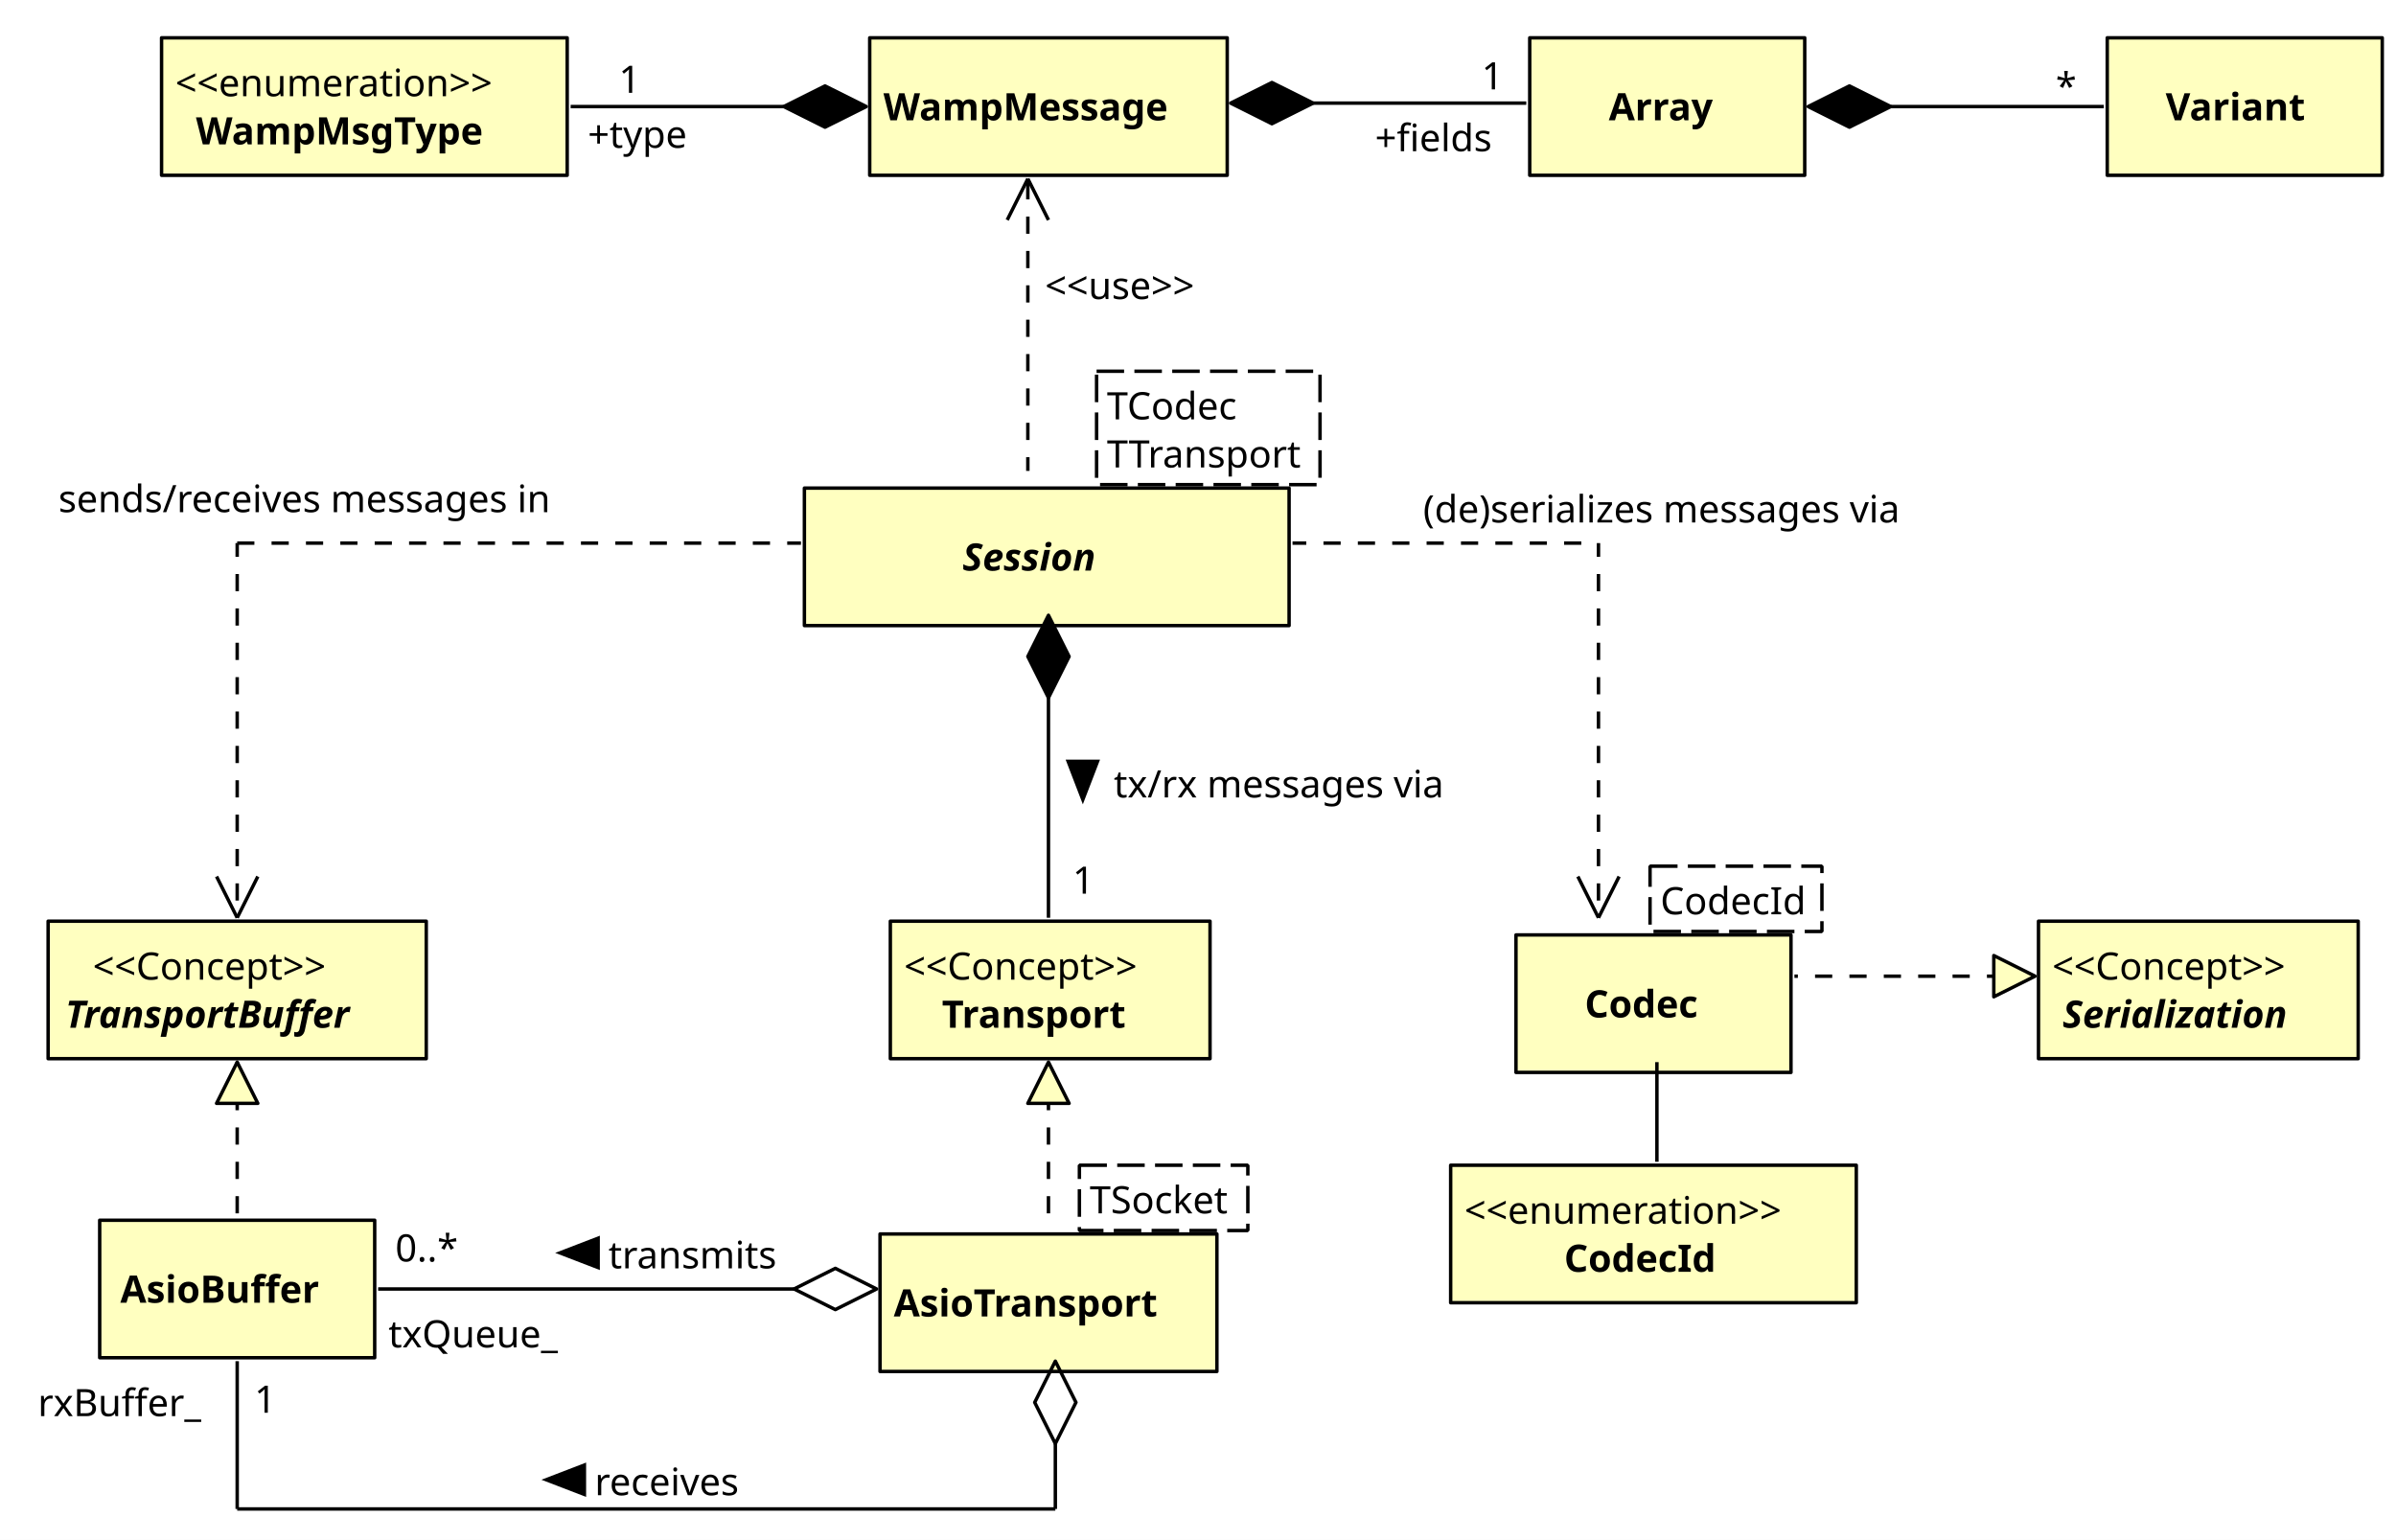
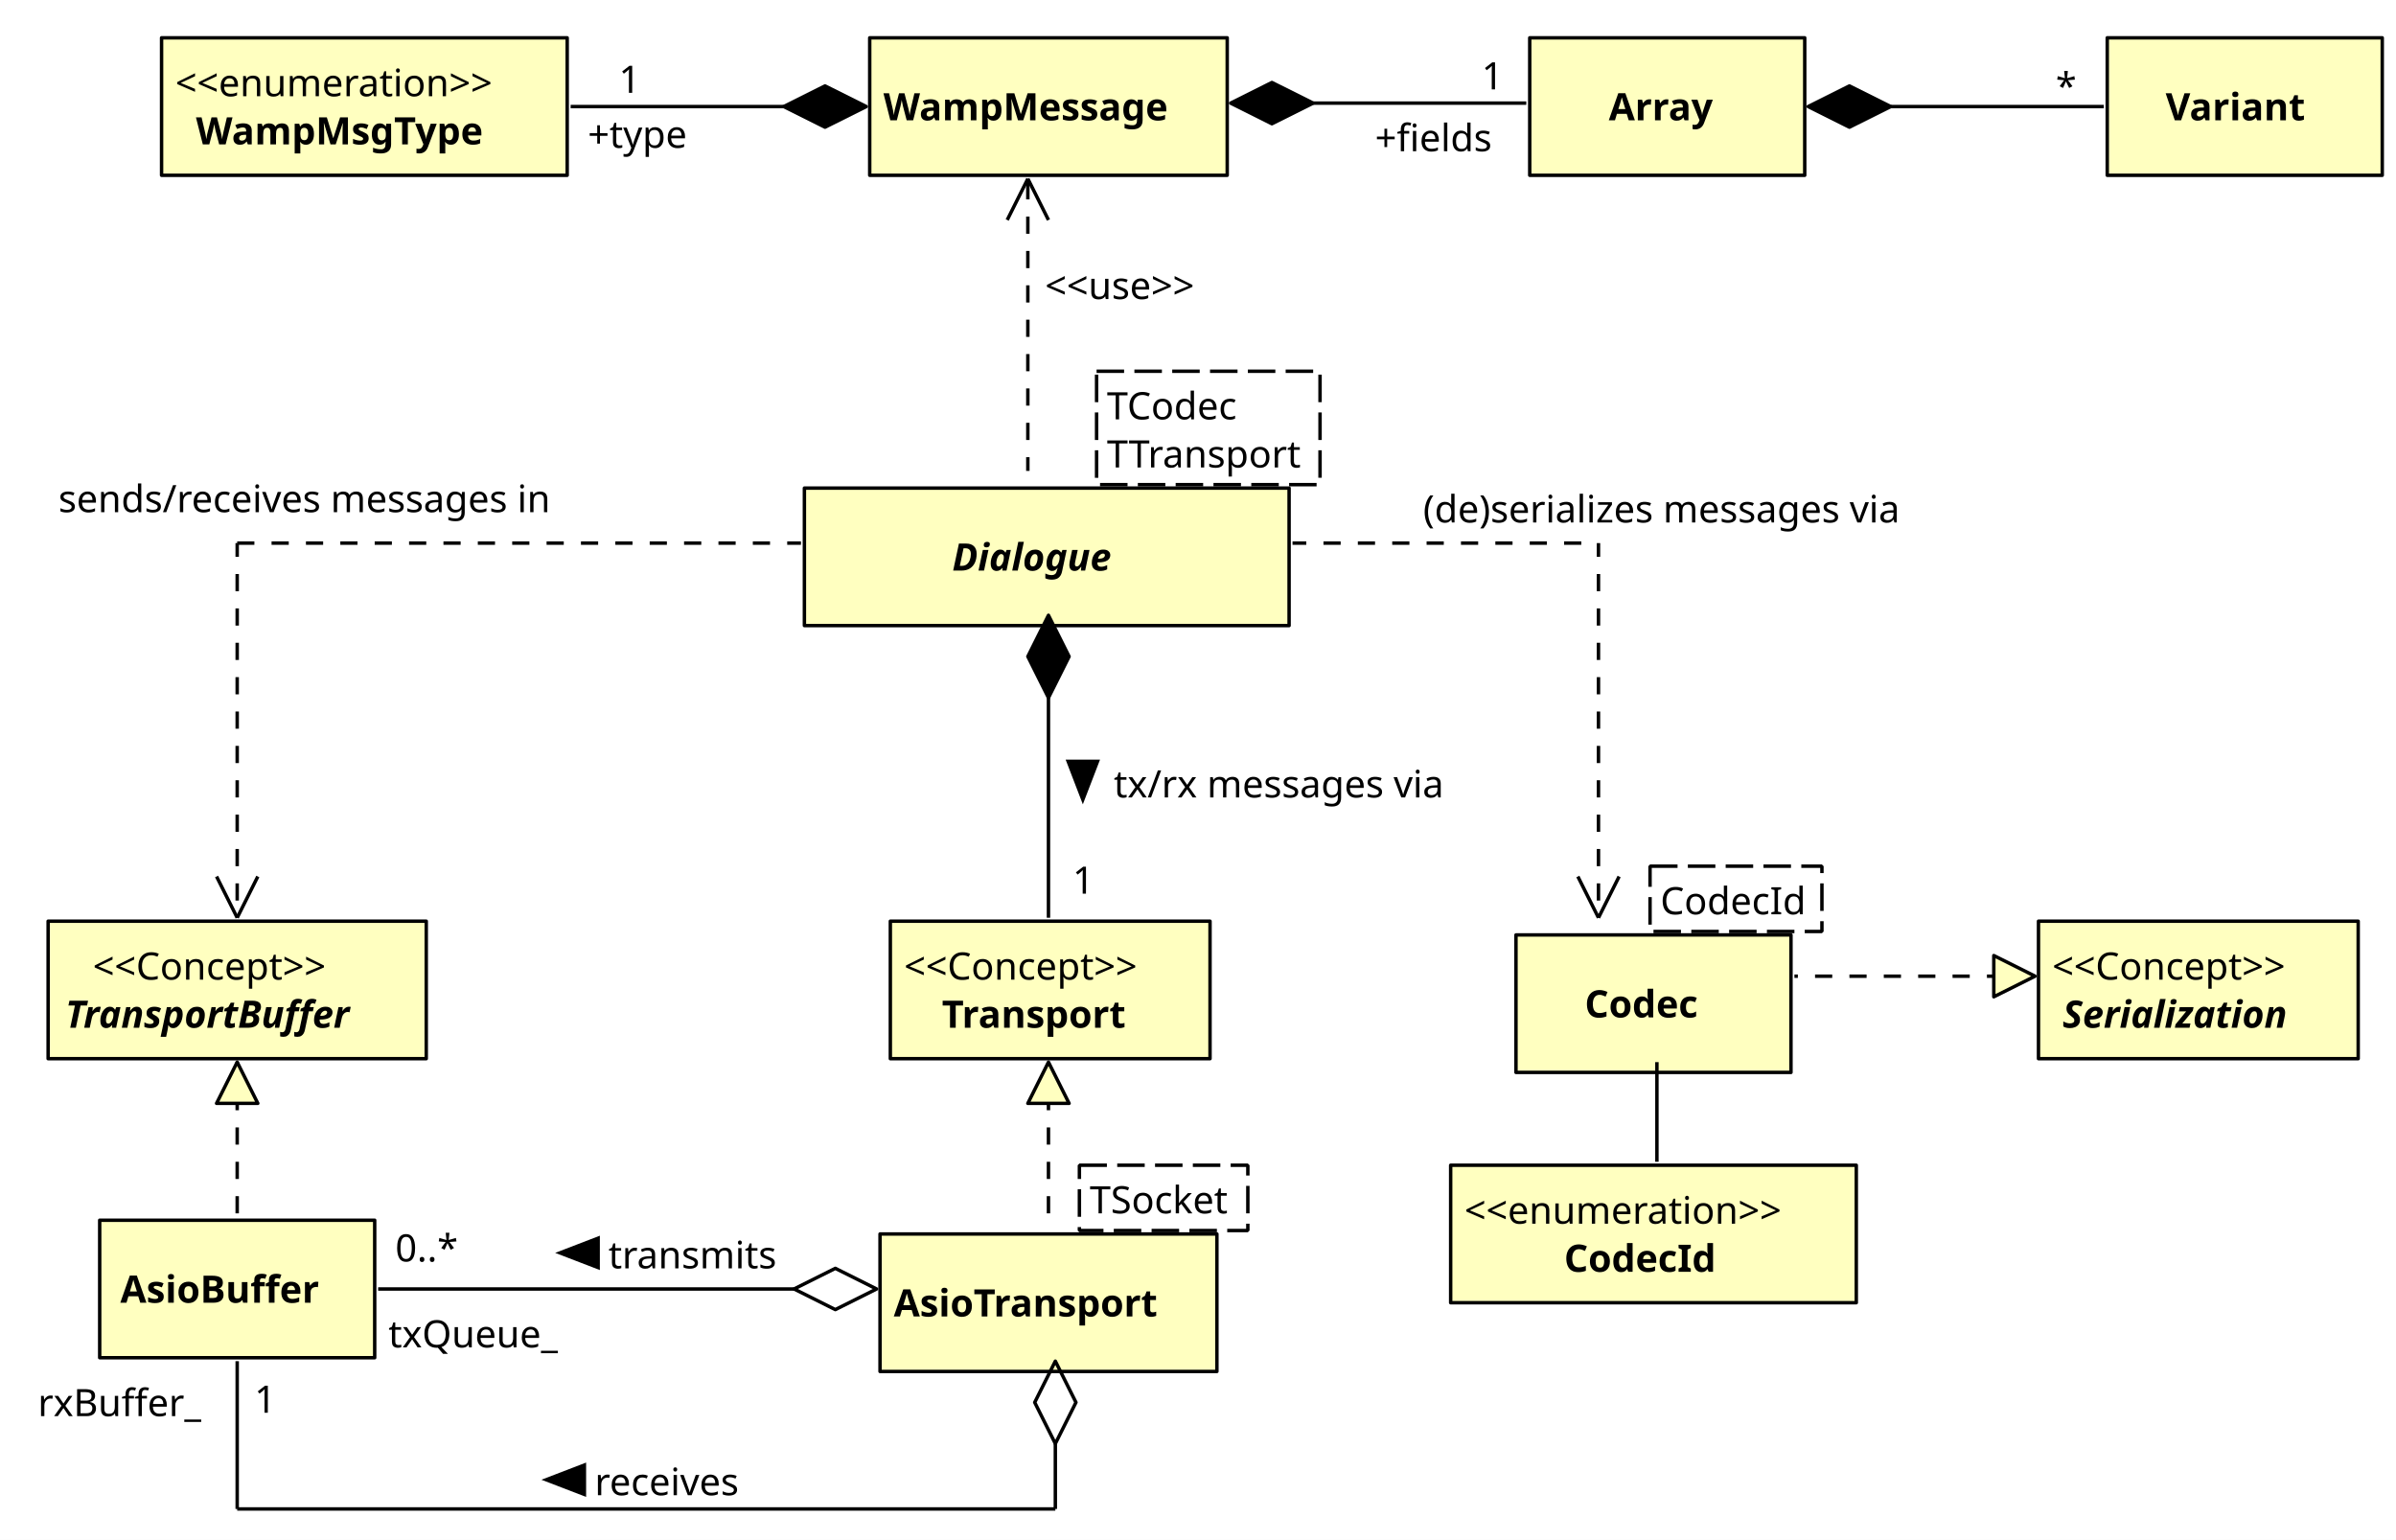
<svg xmlns="http://www.w3.org/2000/svg" fill-opacity="0" color-rendering="auto" color-interpolation="auto" stroke="rgb(0,0,0)" text-rendering="auto" stroke-linecap="square" width="697" stroke-miterlimit="10" stroke-opacity="0" shape-rendering="auto" fill="rgb(0,0,0)" stroke-dasharray="none" font-weight="normal" stroke-width="1" height="448" font-family="'Dialog'" font-style="normal" stroke-linejoin="miter" font-size="12" stroke-dashoffset="0" image-rendering="auto">
  <defs id="genericDefs" />
  <g>
    <defs id="defs1">
      <clipPath clipPathUnits="userSpaceOnUse" id="clipPath1">
        <path d="M-7 -7 L104 -7 L104 51 L-7 51 L-7 -7 Z" />
      </clipPath>
      <clipPath clipPathUnits="userSpaceOnUse" id="clipPath2">
        <path d="M0 0 L93 0 L93 40 L0 40 L0 0 Z" />
      </clipPath>
      <clipPath clipPathUnits="userSpaceOnUse" id="clipPath3">
        <path d="M-7 -20 L94 -20 L94 47 L-7 47 L-7 -20 Z" />
      </clipPath>
      <clipPath clipPathUnits="userSpaceOnUse" id="clipPath4">
        <path d="M0 0 L80 0 L80 40 L0 40 L0 0 Z" />
      </clipPath>
      <clipPath clipPathUnits="userSpaceOnUse" id="clipPath5">
        <path d="M-7 -7 L121 -7 L121 51 L-7 51 L-7 -7 Z" />
      </clipPath>
      <clipPath clipPathUnits="userSpaceOnUse" id="clipPath6">
        <path d="M0 0 L110 0 L110 40 L0 40 L0 0 Z" />
      </clipPath>
      <clipPath clipPathUnits="userSpaceOnUse" id="clipPath7">
        <path d="M-7 -34 L155 -34 L155 47 L-7 47 L-7 -34 Z" />
      </clipPath>
      <clipPath clipPathUnits="userSpaceOnUse" id="clipPath8">
        <path d="M0 0 L141 0 L141 40 L0 40 L0 0 Z" />
      </clipPath>
      <clipPath clipPathUnits="userSpaceOnUse" id="clipPath9">
        <path d="M-7 -20 L112 -20 L112 47 L-7 47 L-7 -20 Z" />
      </clipPath>
      <clipPath clipPathUnits="userSpaceOnUse" id="clipPath10">
        <path d="M0 0 L98 0 L98 40 L0 40 L0 0 Z" />
      </clipPath>
      <clipPath clipPathUnits="userSpaceOnUse" id="clipPath11">
        <path d="M-7 -7 L91 -7 L91 51 L-7 51 L-7 -7 Z" />
      </clipPath>
      <clipPath clipPathUnits="userSpaceOnUse" id="clipPath12">
        <path d="M-7 -7 L129 -7 L129 51 L-7 51 L-7 -7 Z" />
      </clipPath>
      <clipPath clipPathUnits="userSpaceOnUse" id="clipPath13">
        <path d="M0 0 L118 0 L118 40 L0 40 L0 0 Z" />
      </clipPath>
      <clipPath clipPathUnits="userSpaceOnUse" id="clipPath14">
        <path d="M-7 -7 L115 -7 L115 51 L-7 51 L-7 -7 Z" />
      </clipPath>
      <clipPath clipPathUnits="userSpaceOnUse" id="clipPath15">
        <path d="M0 0 L104 0 L104 40 L0 40 L0 0 Z" />
      </clipPath>
      <clipPath clipPathUnits="userSpaceOnUse" id="clipPath16">
        <path d="M-7 -7 L62 -7 L62 31 L-7 31 L-7 -7 Z" />
      </clipPath>
      <clipPath clipPathUnits="userSpaceOnUse" id="clipPath17">
        <path d="M0 0 L51 0 L51 20 L0 20 L0 0 Z" />
      </clipPath>
      <clipPath clipPathUnits="userSpaceOnUse" id="clipPath18">
        <path d="M-7 -7 L77 -7 L77 45 L-7 45 L-7 -7 Z" />
      </clipPath>
      <clipPath clipPathUnits="userSpaceOnUse" id="clipPath19">
        <path d="M0 0 L66 0 L66 34 L0 34 L0 0 Z" />
      </clipPath>
      <clipPath clipPathUnits="userSpaceOnUse" id="clipPath20">
        <path d="M-7 -7 L61 -7 L61 31 L-7 31 L-7 -7 Z" />
      </clipPath>
      <clipPath clipPathUnits="userSpaceOnUse" id="clipPath21">
        <path d="M0 0 L50 0 L50 20 L0 20 L0 0 Z" />
      </clipPath>
      <clipPath clipPathUnits="userSpaceOnUse" id="clipPath22">
+         <path d="M-7 -7 L51 -7 L51 51 L-7 51 L-7 -7 Z" />
+       </clipPath>
+       <clipPath clipPathUnits="userSpaceOnUse" id="clipPath23">
+         <path d="M0 0 L40 0 L40 40 L0 40 L0 0 Z" />
+       </clipPath>
+       <clipPath clipPathUnits="userSpaceOnUse" id="clipPath24">
+         <path d="M-7 -7 L57 -7 L57 57 L-7 57 L-7 -7 Z" />
+       </clipPath>
+       <clipPath clipPathUnits="userSpaceOnUse" id="clipPath25">
+         <path d="M0 0 L46 0 L46 46 L0 46 L0 0 Z" />
+       </clipPath>
+       <clipPath clipPathUnits="userSpaceOnUse" id="clipPath26">
        <path d="M-7 -7 L85 -7 L85 85 L-7 85 L-7 -7 Z" />
      </clipPath>
-       <clipPath clipPathUnits="userSpaceOnUse" id="clipPath23">
+       <clipPath clipPathUnits="userSpaceOnUse" id="clipPath27">
        <path d="M0 0 L74 0 L74 74 L0 74 L0 0 Z" />
-       </clipPath>
-       <clipPath clipPathUnits="userSpaceOnUse" id="clipPath24">
-         <path d="M-7 -7 L51 -7 L51 51 L-7 51 L-7 -7 Z" />
-       </clipPath>
-       <clipPath clipPathUnits="userSpaceOnUse" id="clipPath25">
-         <path d="M0 0 L40 0 L40 40 L0 40 L0 0 Z" />
-       </clipPath>
-       <clipPath clipPathUnits="userSpaceOnUse" id="clipPath26">
-         <path d="M-7 -7 L61 -7 L61 61 L-7 61 L-7 -7 Z" />
-       </clipPath>
-       <clipPath clipPathUnits="userSpaceOnUse" id="clipPath27">
-         <path d="M0 0 L50 0 L50 50 L0 50 L0 0 Z" />
      </clipPath>
      <clipPath clipPathUnits="userSpaceOnUse" id="clipPath28">
        <path d="M-7 -7 L83 -7 L83 83 L-7 83 L-7 -7 Z" />
      </clipPath>
      <clipPath clipPathUnits="userSpaceOnUse" id="clipPath29">
        <path d="M0 0 L72 0 L72 72 L0 72 L0 0 Z" />
      </clipPath>
      <clipPath clipPathUnits="userSpaceOnUse" id="clipPath30">
-         <path d="M-7 -7 L57 -7 L57 57 L-7 57 L-7 -7 Z" />
+         <path d="M-7 -7 L61 -7 L61 61 L-7 61 L-7 -7 Z" />
      </clipPath>
      <clipPath clipPathUnits="userSpaceOnUse" id="clipPath31">
-         <path d="M0 0 L46 0 L46 46 L0 46 L0 0 Z" />
+         <path d="M0 0 L50 0 L50 50 L0 50 L0 0 Z" />
      </clipPath>
      <clipPath clipPathUnits="userSpaceOnUse" id="clipPath32">
        <path d="M0 0 L174 0 L174 104 L0 104 L0 0 Z" />
      </clipPath>
      <clipPath clipPathUnits="userSpaceOnUse" id="clipPath33">
        <path d="M0 0 L268 0 L268 213 L0 213 L0 0 Z" />
      </clipPath>
      <clipPath clipPathUnits="userSpaceOnUse" id="clipPath34">
        <path d="M0 0 L193 0 L193 213 L0 213 L0 0 Z" />
      </clipPath>
      <clipPath clipPathUnits="userSpaceOnUse" id="clipPath35">
        <path d="M0 0 L104 0 L104 192 L0 192 L0 0 Z" />
      </clipPath>
      <clipPath clipPathUnits="userSpaceOnUse" id="clipPath36">
        <path d="M0 0 L104 0 L104 149 L0 149 L0 0 Z" />
      </clipPath>
      <clipPath clipPathUnits="userSpaceOnUse" id="clipPath37">
        <path d="M0 0 L249 0 L249 104 L0 104 L0 0 Z" />
      </clipPath>
      <clipPath clipPathUnits="userSpaceOnUse" id="clipPath38">
        <path d="M0 0 L342 0 L342 147 L0 147 L0 0 Z" />
      </clipPath>
      <clipPath clipPathUnits="userSpaceOnUse" id="clipPath39">
        <path d="M0 0 L104 0 L104 133 L0 133 L0 0 Z" />
      </clipPath>
      <clipPath clipPathUnits="userSpaceOnUse" id="clipPath40">
        <path d="M0 0 L104 0 L104 189 L0 189 L0 0 Z" />
      </clipPath>
      <clipPath clipPathUnits="userSpaceOnUse" id="clipPath41">
        <path d="M0 0 L190 0 L190 104 L0 104 L0 0 Z" />
      </clipPath>
      <clipPath clipPathUnits="userSpaceOnUse" id="clipPath42">
        <path d="M-77 -14 L154 -14 L154 28 L-77 28 L-77 -14 Z" />
      </clipPath>
      <clipPath clipPathUnits="userSpaceOnUse" id="clipPath43">
        <path d="M-85 -16 L170 -16 L170 32 L-85 32 L-85 -16 Z" />
      </clipPath>
      <clipPath clipPathUnits="userSpaceOnUse" id="clipPath44">
        <path d="M-95 -16 L160 -16 L160 32 L-95 32 L-95 -16 Z" />
      </clipPath>
      <clipPath clipPathUnits="userSpaceOnUse" id="clipPath45">
        <path d="M-91 -16 L182 -16 L182 32 L-91 32 L-91 -16 Z" />
      </clipPath>
      <clipPath clipPathUnits="userSpaceOnUse" id="clipPath46">
        <path d="M-101 -16 L172 -16 L172 32 L-101 32 L-101 -16 Z" />
      </clipPath>
      <clipPath clipPathUnits="userSpaceOnUse" id="clipPath47">
        <path d="M-143 -16 L286 -16 L286 32 L-143 32 L-143 -16 Z" />
      </clipPath>
      <clipPath clipPathUnits="userSpaceOnUse" id="clipPath48">
        <path d="M-153 -16 L276 -16 L276 32 L-153 32 L-153 -16 Z" />
      </clipPath>
      <clipPath clipPathUnits="userSpaceOnUse" id="clipPath49">
        <path d="M-173 -14 L346 -14 L346 28 L-173 28 L-173 -14 Z" />
      </clipPath>
      <clipPath clipPathUnits="userSpaceOnUse" id="clipPath50">
        <path d="M-175 -14 L350 -14 L350 28 L-175 28 L-175 -14 Z" />
      </clipPath>
    </defs>
    <g fill="white" text-rendering="geometricPrecision" fill-opacity="1" stroke-opacity="1" stroke="white">
      <rect x="0" width="697" height="448" y="0" stroke="none" />
    </g>
    <g font-size="11" transform="translate(593,268)" fill-opacity="1" fill="rgb(255,255,192)" text-rendering="geometricPrecision" font-family="sans-serif" stroke="rgb(255,255,192)" font-weight="bold" stroke-opacity="1">
      <rect x="0" width="93" height="40" y="0" clip-path="url(#clipPath1)" stroke="none" />
    </g>
    <g font-size="11" stroke-linecap="butt" transform="translate(593,268)" fill-opacity="1" fill="black" text-rendering="geometricPrecision" font-family="sans-serif" stroke-linejoin="round" stroke="black" font-weight="bold" stroke-opacity="1" stroke-miterlimit="0">
      <rect fill="none" x="0" width="93" height="40" y="0" clip-path="url(#clipPath1)" />
    </g>
    <g font-size="11" transform="translate(593,268)" fill-opacity="1" fill="black" text-rendering="geometricPrecision" font-family="sans-serif" stroke="black" stroke-opacity="1">
      <text x="4" xml:space="preserve" y="17" clip-path="url(#clipPath2)" stroke="none">&lt;&lt;Concept&gt;&gt;</text>
      <text x="7" y="31" clip-path="url(#clipPath2)" font-style="italic" stroke="none" font-weight="bold" xml:space="preserve">Serialization</text>
    </g>
    <g font-size="11" transform="translate(441,272)" fill-opacity="1" fill="rgb(255,255,192)" text-rendering="geometricPrecision" font-family="sans-serif" stroke="rgb(255,255,192)" font-weight="bold" stroke-opacity="1">
      <rect x="0" width="80" height="40" y="0" clip-path="url(#clipPath3)" stroke="none" />
    </g>
    <g font-size="11" stroke-linecap="butt" transform="translate(441,272)" fill-opacity="1" fill="black" text-rendering="geometricPrecision" font-family="sans-serif" stroke-linejoin="round" stroke="black" font-weight="bold" stroke-opacity="1" stroke-miterlimit="0">
      <rect fill="none" x="0" width="80" height="40" y="0" clip-path="url(#clipPath3)" />
    </g>
    <g font-size="11" transform="translate(441,272)" fill-opacity="1" fill="black" text-rendering="geometricPrecision" font-family="sans-serif" stroke="black" font-weight="bold" stroke-opacity="1">
      <text x="20" xml:space="preserve" y="24" clip-path="url(#clipPath4)" stroke="none">Codec</text>
    </g>
    <g font-size="11" transform="translate(14,268)" fill-opacity="1" fill="rgb(255,255,192)" text-rendering="geometricPrecision" font-family="sans-serif" stroke="rgb(255,255,192)" font-weight="bold" stroke-opacity="1">
      <rect x="0" width="110" height="40" y="0" clip-path="url(#clipPath5)" stroke="none" />
    </g>
    <g font-size="11" stroke-linecap="butt" transform="translate(14,268)" fill-opacity="1" fill="black" text-rendering="geometricPrecision" font-family="sans-serif" stroke-linejoin="round" stroke="black" font-weight="bold" stroke-opacity="1" stroke-miterlimit="0">
      <rect fill="none" x="0" width="110" height="40" y="0" clip-path="url(#clipPath5)" />
    </g>
    <g font-size="11" transform="translate(14,268)" fill-opacity="1" fill="black" text-rendering="geometricPrecision" font-family="sans-serif" stroke="black" stroke-opacity="1">
      <text x="13" xml:space="preserve" y="17" clip-path="url(#clipPath6)" stroke="none">&lt;&lt;Concept&gt;&gt;</text>
      <text x="5" y="31" clip-path="url(#clipPath6)" font-style="italic" stroke="none" font-weight="bold" xml:space="preserve">TransportBuffer</text>
    </g>
    <g font-size="11" transform="translate(234,142)" fill-opacity="1" fill="rgb(255,255,192)" text-rendering="geometricPrecision" font-family="sans-serif" stroke="rgb(255,255,192)" font-weight="bold" stroke-opacity="1">
      <rect x="0" width="141" height="40" y="0" clip-path="url(#clipPath7)" stroke="none" />
    </g>
    <g font-size="11" stroke-linecap="butt" transform="translate(234,142)" fill-opacity="1" fill="black" text-rendering="geometricPrecision" font-family="sans-serif" stroke-linejoin="round" stroke="black" font-weight="bold" stroke-opacity="1" stroke-miterlimit="0">
      <rect fill="none" x="0" width="141" height="40" y="0" clip-path="url(#clipPath7)" />
    </g>
    <g font-size="11" transform="translate(234,142)" fill-opacity="1" fill="black" text-rendering="geometricPrecision" font-family="sans-serif" font-style="italic" stroke="black" font-weight="bold" stroke-opacity="1">
-       <text x="46" xml:space="preserve" y="24" clip-path="url(#clipPath8)" stroke="none">Session</text>
+       <text x="43" xml:space="preserve" y="24" clip-path="url(#clipPath8)" stroke="none">Dialogue</text>
    </g>
    <g font-size="11" transform="translate(259,268)" fill-opacity="1" fill="rgb(255,255,192)" text-rendering="geometricPrecision" font-family="sans-serif" stroke="rgb(255,255,192)" font-weight="bold" stroke-opacity="1">
      <rect x="0" width="93" height="40" y="0" clip-path="url(#clipPath1)" stroke="none" />
    </g>
    <g font-size="11" stroke-linecap="butt" transform="translate(259,268)" fill-opacity="1" fill="black" text-rendering="geometricPrecision" font-family="sans-serif" stroke-linejoin="round" stroke="black" font-weight="bold" stroke-opacity="1" stroke-miterlimit="0">
      <rect fill="none" x="0" width="93" height="40" y="0" clip-path="url(#clipPath1)" />
    </g>
    <g font-size="11" transform="translate(259,268)" fill-opacity="1" fill="black" text-rendering="geometricPrecision" font-family="sans-serif" stroke="black" stroke-opacity="1">
      <text x="4" xml:space="preserve" y="17" clip-path="url(#clipPath2)" stroke="none">&lt;&lt;Concept&gt;&gt;</text>
      <text x="15" xml:space="preserve" y="31" font-weight="bold" clip-path="url(#clipPath2)" stroke="none">Transport</text>
    </g>
    <g font-size="11" transform="translate(256,359)" fill-opacity="1" fill="rgb(255,255,192)" text-rendering="geometricPrecision" font-family="sans-serif" stroke="rgb(255,255,192)" font-weight="bold" stroke-opacity="1">
      <rect x="0" width="98" height="40" y="0" clip-path="url(#clipPath9)" stroke="none" />
    </g>
    <g font-size="11" stroke-linecap="butt" transform="translate(256,359)" fill-opacity="1" fill="black" text-rendering="geometricPrecision" font-family="sans-serif" stroke-linejoin="round" stroke="black" font-weight="bold" stroke-opacity="1" stroke-miterlimit="0">
      <rect fill="none" x="0" width="98" height="40" y="0" clip-path="url(#clipPath9)" />
    </g>
    <g font-size="11" transform="translate(256,359)" fill-opacity="1" fill="black" text-rendering="geometricPrecision" font-family="sans-serif" stroke="black" font-weight="bold" stroke-opacity="1">
      <text x="4" xml:space="preserve" y="24" clip-path="url(#clipPath10)" stroke="none">AsioTransport</text>
    </g>
    <g font-size="11" transform="translate(29,355)" fill-opacity="1" fill="rgb(255,255,192)" text-rendering="geometricPrecision" font-family="sans-serif" stroke="rgb(255,255,192)" font-weight="bold" stroke-opacity="1">
      <rect x="0" width="80" height="40" y="0" clip-path="url(#clipPath11)" stroke="none" />
    </g>
    <g font-size="11" stroke-linecap="butt" transform="translate(29,355)" fill-opacity="1" fill="black" text-rendering="geometricPrecision" font-family="sans-serif" stroke-linejoin="round" stroke="black" font-weight="bold" stroke-opacity="1" stroke-miterlimit="0">
      <rect fill="none" x="0" width="80" height="40" y="0" clip-path="url(#clipPath11)" />
    </g>
    <g font-size="11" transform="translate(29,355)" fill-opacity="1" fill="black" text-rendering="geometricPrecision" font-family="sans-serif" stroke="black" font-weight="bold" stroke-opacity="1">
      <text x="6" xml:space="preserve" y="24" clip-path="url(#clipPath4)" stroke="none">AsioBuffer</text>
    </g>
    <g font-size="11" transform="translate(422,339)" fill-opacity="1" fill="rgb(255,255,192)" text-rendering="geometricPrecision" font-family="sans-serif" stroke="rgb(255,255,192)" font-weight="bold" stroke-opacity="1">
      <rect x="0" width="118" height="40" y="0" clip-path="url(#clipPath12)" stroke="none" />
    </g>
    <g font-size="11" stroke-linecap="butt" transform="translate(422,339)" fill-opacity="1" fill="black" text-rendering="geometricPrecision" font-family="sans-serif" stroke-linejoin="round" stroke="black" font-weight="bold" stroke-opacity="1" stroke-miterlimit="0">
      <rect fill="none" x="0" width="118" height="40" y="0" clip-path="url(#clipPath12)" />
    </g>
    <g font-size="11" transform="translate(422,339)" fill-opacity="1" fill="black" text-rendering="geometricPrecision" font-family="sans-serif" stroke="black" stroke-opacity="1">
      <text x="4" xml:space="preserve" y="17" clip-path="url(#clipPath13)" stroke="none">&lt;&lt;enumeration&gt;&gt;</text>
      <text x="33" xml:space="preserve" y="31" font-weight="bold" clip-path="url(#clipPath13)" stroke="none">CodecId</text>
    </g>
    <g font-size="11" transform="translate(253,11)" fill-opacity="1" fill="rgb(255,255,192)" text-rendering="geometricPrecision" font-family="sans-serif" stroke="rgb(255,255,192)" font-weight="bold" stroke-opacity="1">
      <rect x="0" width="104" height="40" y="0" clip-path="url(#clipPath14)" stroke="none" />
    </g>
    <g font-size="11" stroke-linecap="butt" transform="translate(253,11)" fill-opacity="1" fill="black" text-rendering="geometricPrecision" font-family="sans-serif" stroke-linejoin="round" stroke="black" font-weight="bold" stroke-opacity="1" stroke-miterlimit="0">
      <rect fill="none" x="0" width="104" height="40" y="0" clip-path="url(#clipPath14)" />
    </g>
    <g font-size="11" transform="translate(253,11)" fill-opacity="1" fill="black" text-rendering="geometricPrecision" font-family="sans-serif" stroke="black" font-weight="bold" stroke-opacity="1">
      <text x="4" xml:space="preserve" y="24" clip-path="url(#clipPath15)" stroke="none">WampMessage</text>
    </g>
    <g font-size="11" transform="translate(47,11)" fill-opacity="1" fill="rgb(255,255,192)" text-rendering="geometricPrecision" font-family="sans-serif" stroke="rgb(255,255,192)" font-weight="bold" stroke-opacity="1">
      <rect x="0" width="118" height="40" y="0" clip-path="url(#clipPath12)" stroke="none" />
    </g>
    <g font-size="11" stroke-linecap="butt" transform="translate(47,11)" fill-opacity="1" fill="black" text-rendering="geometricPrecision" font-family="sans-serif" stroke-linejoin="round" stroke="black" font-weight="bold" stroke-opacity="1" stroke-miterlimit="0">
      <rect fill="none" x="0" width="118" height="40" y="0" clip-path="url(#clipPath12)" />
    </g>
    <g font-size="11" transform="translate(47,11)" fill-opacity="1" fill="black" text-rendering="geometricPrecision" font-family="sans-serif" stroke="black" stroke-opacity="1">
      <text x="4" xml:space="preserve" y="17" clip-path="url(#clipPath13)" stroke="none">&lt;&lt;enumeration&gt;&gt;</text>
      <text x="10" xml:space="preserve" y="31" font-weight="bold" clip-path="url(#clipPath13)" stroke="none">WampMsgType</text>
    </g>
    <g font-size="11" transform="translate(445,11)" fill-opacity="1" fill="rgb(255,255,192)" text-rendering="geometricPrecision" font-family="sans-serif" stroke="rgb(255,255,192)" font-weight="bold" stroke-opacity="1">
      <rect x="0" width="80" height="40" y="0" clip-path="url(#clipPath11)" stroke="none" />
    </g>
    <g font-size="11" stroke-linecap="butt" transform="translate(445,11)" fill-opacity="1" fill="black" text-rendering="geometricPrecision" font-family="sans-serif" stroke-linejoin="round" stroke="black" font-weight="bold" stroke-opacity="1" stroke-miterlimit="0">
      <rect fill="none" x="0" width="80" height="40" y="0" clip-path="url(#clipPath11)" />
    </g>
    <g font-size="11" transform="translate(445,11)" fill-opacity="1" fill="black" text-rendering="geometricPrecision" font-family="sans-serif" stroke="black" font-weight="bold" stroke-opacity="1">
      <text x="23" xml:space="preserve" y="24" clip-path="url(#clipPath4)" stroke="none">Array</text>
    </g>
    <g font-size="11" transform="translate(613,11)" fill-opacity="1" fill="rgb(255,255,192)" text-rendering="geometricPrecision" font-family="sans-serif" stroke="rgb(255,255,192)" font-weight="bold" stroke-opacity="1">
      <rect x="0" width="80" height="40" y="0" clip-path="url(#clipPath11)" stroke="none" />
    </g>
    <g font-size="11" stroke-linecap="butt" transform="translate(613,11)" fill-opacity="1" fill="black" text-rendering="geometricPrecision" font-family="sans-serif" stroke-linejoin="round" stroke="black" font-weight="bold" stroke-opacity="1" stroke-miterlimit="0">
      <rect fill="none" x="0" width="80" height="40" y="0" clip-path="url(#clipPath11)" />
    </g>
    <g font-size="11" transform="translate(613,11)" fill-opacity="1" fill="black" text-rendering="geometricPrecision" font-family="sans-serif" stroke="black" font-weight="bold" stroke-opacity="1">
      <text x="17" xml:space="preserve" y="24" clip-path="url(#clipPath4)" stroke="none">Variant</text>
    </g>
    <g font-size="11" transform="translate(480,252)" fill-opacity="1" fill="white" text-rendering="geometricPrecision" font-family="sans-serif" stroke="white" stroke-opacity="1">
      <rect x="0" width="50" height="19" y="0" clip-path="url(#clipPath16)" stroke="none" />
    </g>
    <g font-size="11" stroke-linecap="butt" transform="translate(480,252)" fill-opacity="1" fill="black" text-rendering="geometricPrecision" font-family="sans-serif" stroke-linejoin="bevel" stroke-dasharray="8,3" stroke="black" stroke-opacity="1" stroke-miterlimit="0">
      <rect fill="none" x="0" width="50" height="19" y="0" clip-path="url(#clipPath16)" />
    </g>
    <g font-size="11" stroke-linecap="butt" transform="translate(480,252)" fill-opacity="1" fill="black" text-rendering="geometricPrecision" font-family="sans-serif" stroke-linejoin="bevel" stroke-dasharray="8,3" stroke="black" stroke-opacity="1" stroke-miterlimit="0">
      <text x="3" xml:space="preserve" y="14" clip-path="url(#clipPath17)" stroke="none">CodecId</text>
    </g>
    <g font-size="11" transform="translate(319,108)" fill-opacity="1" fill="white" text-rendering="geometricPrecision" font-family="sans-serif" stroke="white" stroke-opacity="1">
      <rect x="0" width="65" height="33" y="0" clip-path="url(#clipPath18)" stroke="none" />
    </g>
    <g font-size="11" stroke-linecap="butt" transform="translate(319,108)" fill-opacity="1" fill="black" text-rendering="geometricPrecision" font-family="sans-serif" stroke-linejoin="bevel" stroke-dasharray="8,3" stroke="black" stroke-opacity="1" stroke-miterlimit="0">
      <rect fill="none" x="0" width="65" height="33" y="0" clip-path="url(#clipPath18)" />
    </g>
    <g font-size="11" stroke-linecap="butt" transform="translate(319,108)" fill-opacity="1" fill="black" text-rendering="geometricPrecision" font-family="sans-serif" stroke-linejoin="bevel" stroke-dasharray="8,3" stroke="black" stroke-opacity="1" stroke-miterlimit="0">
      <text x="3" xml:space="preserve" y="14" clip-path="url(#clipPath19)" stroke="none">TCodec</text>
      <text x="3" xml:space="preserve" y="28" clip-path="url(#clipPath19)" stroke="none">TTransport</text>
    </g>
    <g font-size="11" transform="translate(314,339)" fill-opacity="1" fill="white" text-rendering="geometricPrecision" font-family="sans-serif" stroke="white" stroke-opacity="1">
      <rect x="0" width="49" height="19" y="0" clip-path="url(#clipPath20)" stroke="none" />
    </g>
    <g font-size="11" stroke-linecap="butt" transform="translate(314,339)" fill-opacity="1" fill="black" text-rendering="geometricPrecision" font-family="sans-serif" stroke-linejoin="bevel" stroke-dasharray="8,3" stroke="black" stroke-opacity="1" stroke-miterlimit="0">
      <rect fill="none" x="0" width="49" height="19" y="0" clip-path="url(#clipPath20)" />
    </g>
    <g font-size="11" stroke-linecap="butt" transform="translate(314,339)" fill-opacity="1" fill="black" text-rendering="geometricPrecision" font-family="sans-serif" stroke-linejoin="bevel" stroke-dasharray="8,3" stroke="black" stroke-opacity="1" stroke-miterlimit="0">
      <text x="3" xml:space="preserve" y="14" clip-path="url(#clipPath21)" stroke="none">TSocket</text>
    </g>
+     <g font-size="11" transform="translate(581,5)" fill-opacity="1" fill="black" text-rendering="geometricPrecision" font-family="sans-serif" stroke="black" stroke-opacity="1">
+       <text x="17" xml:space="preserve" y="24" clip-path="url(#clipPath23)" stroke="none">*</text>
+     </g>
+     <g font-size="11" transform="translate(165,16)" fill-opacity="1" fill="black" text-rendering="geometricPrecision" font-family="sans-serif" stroke="black" stroke-opacity="1">
+       <text x="6" xml:space="preserve" y="27" clip-path="url(#clipPath25)" stroke="none">+type</text>
+     </g>
+     <g font-size="11" transform="translate(164,3)" fill-opacity="1" fill="black" text-rendering="geometricPrecision" font-family="sans-serif" stroke="black" stroke-opacity="1">
+       <text x="16" xml:space="preserve" y="24" clip-path="url(#clipPath23)" stroke="none">1</text>
+     </g>
    <g font-size="11" transform="translate(103,351)" fill-opacity="1" fill="black" text-rendering="geometricPrecision" font-family="sans-serif" stroke="black" stroke-opacity="1">
-       <text x="10" xml:space="preserve" y="41" clip-path="url(#clipPath23)" stroke="none">txQueue_</text>
+       <text x="10" xml:space="preserve" y="41" clip-path="url(#clipPath27)" stroke="none">txQueue_</text>
    </g>
    <g font-size="11" transform="translate(106,343)" fill-opacity="1" fill="black" text-rendering="geometricPrecision" font-family="sans-serif" stroke="black" stroke-opacity="1">
-       <text x="9" xml:space="preserve" y="24" clip-path="url(#clipPath25)" stroke="none">0..*</text>
-     </g>
-     <g font-size="11" transform="translate(396,15)" fill-opacity="1" fill="black" text-rendering="geometricPrecision" font-family="sans-serif" stroke="black" stroke-opacity="1">
-       <text x="4" xml:space="preserve" y="29" clip-path="url(#clipPath27)" stroke="none">+fields</text>
-     </g>
-     <g font-size="11" transform="translate(415,2)" fill-opacity="1" fill="black" text-rendering="geometricPrecision" font-family="sans-serif" stroke="black" stroke-opacity="1">
-       <text x="16" xml:space="preserve" y="24" clip-path="url(#clipPath25)" stroke="none">1</text>
+       <text x="9" xml:space="preserve" y="24" clip-path="url(#clipPath23)" stroke="none">0..*</text>
+     </g>
+     <g font-size="11" transform="translate(296,236)" fill-opacity="1" fill="black" text-rendering="geometricPrecision" font-family="sans-serif" stroke="black" stroke-opacity="1">
+       <text x="16" xml:space="preserve" y="24" clip-path="url(#clipPath23)" stroke="none">1</text>
    </g>
    <g font-size="11" transform="translate(2,372)" fill-opacity="1" fill="black" text-rendering="geometricPrecision" font-family="sans-serif" stroke="black" stroke-opacity="1">
      <text x="9" xml:space="preserve" y="40" clip-path="url(#clipPath29)" stroke="none">rxBuffer_</text>
    </g>
    <g font-size="11" transform="translate(58,387)" fill-opacity="1" fill="black" text-rendering="geometricPrecision" font-family="sans-serif" stroke="black" stroke-opacity="1">
-       <text x="16" xml:space="preserve" y="24" clip-path="url(#clipPath25)" stroke="none">1</text>
-     </g>
-     <g font-size="11" transform="translate(165,16)" fill-opacity="1" fill="black" text-rendering="geometricPrecision" font-family="sans-serif" stroke="black" stroke-opacity="1">
-       <text x="6" xml:space="preserve" y="27" clip-path="url(#clipPath31)" stroke="none">+type</text>
-     </g>
-     <g font-size="11" transform="translate(164,3)" fill-opacity="1" fill="black" text-rendering="geometricPrecision" font-family="sans-serif" stroke="black" stroke-opacity="1">
-       <text x="16" xml:space="preserve" y="24" clip-path="url(#clipPath25)" stroke="none">1</text>
-     </g>
-     <g font-size="11" transform="translate(296,236)" fill-opacity="1" fill="black" text-rendering="geometricPrecision" font-family="sans-serif" stroke="black" stroke-opacity="1">
-       <text x="16" xml:space="preserve" y="24" clip-path="url(#clipPath25)" stroke="none">1</text>
-     </g>
-     <g font-size="11" transform="translate(581,5)" fill-opacity="1" fill="black" text-rendering="geometricPrecision" font-family="sans-serif" stroke="black" stroke-opacity="1">
-       <text x="17" xml:space="preserve" y="24" clip-path="url(#clipPath25)" stroke="none">*</text>
+       <text x="16" xml:space="preserve" y="24" clip-path="url(#clipPath23)" stroke="none">1</text>
+     </g>
+     <g font-size="11" transform="translate(396,15)" fill-opacity="1" fill="black" text-rendering="geometricPrecision" font-family="sans-serif" stroke="black" stroke-opacity="1">
+       <text x="4" xml:space="preserve" y="29" clip-path="url(#clipPath31)" stroke="none">+fields</text>
+     </g>
+     <g font-size="11" transform="translate(415,2)" fill-opacity="1" fill="black" text-rendering="geometricPrecision" font-family="sans-serif" stroke="black" stroke-opacity="1">
+       <text x="16" xml:space="preserve" y="24" clip-path="url(#clipPath23)" stroke="none">1</text>
    </g>
    <g font-size="11" stroke-linecap="butt" transform="translate(472,234)" stroke-dashoffset="1" fill-opacity="1" fill="black" text-rendering="geometricPrecision" font-family="sans-serif" stroke-linejoin="round" stroke-dasharray="5" stroke="black" stroke-opacity="1">
      <line y2="50" fill="none" x1="120" clip-path="url(#clipPath32)" x2="50" y1="50" />
    </g>
    <g font-size="11" stroke-linecap="butt" transform="translate(472,234)" fill-opacity="1" fill="rgb(255,255,192)" text-rendering="geometricPrecision" font-family="sans-serif" stroke-linejoin="round" stroke="rgb(255,255,192)" stroke-opacity="1">
      <polygon points=" 120 50 108 44 108 56" clip-path="url(#clipPath32)" stroke="none" />
      <polygon fill="none" clip-path="url(#clipPath32)" points=" 120 50 108 44 108 56" stroke="black" />
    </g>
    <g font-size="11" stroke-linecap="butt" transform="translate(19,108)" stroke-dashoffset="1" fill-opacity="1" fill="black" text-rendering="geometricPrecision" font-family="sans-serif" stroke-linejoin="round" stroke-dasharray="5" stroke="black" stroke-opacity="1">
      <line y2="50" fill="none" x1="214" clip-path="url(#clipPath33)" x2="50" y1="50" />
      <line y2="159" fill="none" x1="50" clip-path="url(#clipPath33)" x2="50" y1="50" />
      <line stroke-dashoffset="0" clip-path="url(#clipPath33)" fill="none" x1="50" x2="56" y1="159" y2="147" stroke-dasharray="none" />
      <line stroke-dashoffset="0" clip-path="url(#clipPath33)" fill="none" x1="50" x2="44" y1="159" y2="147" stroke-dasharray="none" />
    </g>
    <g font-size="11" stroke-linecap="butt" transform="translate(326,108)" stroke-dashoffset="1" fill-opacity="1" fill="black" text-rendering="geometricPrecision" font-family="sans-serif" stroke-linejoin="round" stroke-dasharray="5" stroke="black" stroke-opacity="1">
      <line y2="50" fill="none" x1="50" clip-path="url(#clipPath34)" x2="139" y1="50" />
      <line y2="159" fill="none" x1="139" clip-path="url(#clipPath34)" x2="139" y1="50" />
      <line stroke-dashoffset="0" clip-path="url(#clipPath34)" fill="none" x1="139" x2="145" y1="159" y2="147" stroke-dasharray="none" />
      <line stroke-dashoffset="0" clip-path="url(#clipPath34)" fill="none" x1="139" x2="133" y1="159" y2="147" stroke-dasharray="none" />
    </g>
    <g font-size="11" stroke-linecap="butt" transform="translate(255,129)" fill-opacity="1" fill="black" text-rendering="geometricPrecision" font-family="sans-serif" stroke-linejoin="round" stroke="black" stroke-opacity="1">
      <line y2="138" fill="none" x1="50" clip-path="url(#clipPath35)" x2="50" y1="74" />
      <polygon points=" 50 50 44 62 50 74 56 62" clip-path="url(#clipPath35)" stroke="none" />
      <polygon fill="none" points=" 50 50 44 62 50 74 56 62" clip-path="url(#clipPath35)" />
    </g>
    <g font-size="11" stroke-linecap="butt" transform="translate(255,259)" stroke-dashoffset="1" fill-opacity="1" fill="black" text-rendering="geometricPrecision" font-family="sans-serif" stroke-linejoin="round" stroke-dasharray="5" stroke="black" stroke-opacity="1">
      <line y2="95" fill="none" x1="50" clip-path="url(#clipPath36)" x2="50" y1="50" />
    </g>
    <g font-size="11" stroke-linecap="butt" transform="translate(255,259)" fill-opacity="1" fill="rgb(255,255,192)" text-rendering="geometricPrecision" font-family="sans-serif" stroke-linejoin="round" stroke="rgb(255,255,192)" stroke-opacity="1">
      <polygon points=" 50 50 44 62 56 62" clip-path="url(#clipPath36)" stroke="none" />
      <polygon fill="none" clip-path="url(#clipPath36)" points=" 50 50 44 62 56 62" stroke="black" />
    </g>
    <g font-size="11" stroke-linecap="butt" transform="translate(19,259)" stroke-dashoffset="1" fill-opacity="1" fill="black" text-rendering="geometricPrecision" font-family="sans-serif" stroke-linejoin="round" stroke-dasharray="5" stroke="black" stroke-opacity="1">
      <line y2="95" fill="none" x1="50" clip-path="url(#clipPath36)" x2="50" y1="50" />
    </g>
    <g font-size="11" stroke-linecap="butt" transform="translate(19,259)" fill-opacity="1" fill="rgb(255,255,192)" text-rendering="geometricPrecision" font-family="sans-serif" stroke-linejoin="round" stroke="rgb(255,255,192)" stroke-opacity="1">
      <polygon points=" 50 50 44 62 56 62" clip-path="url(#clipPath36)" stroke="none" />
      <polygon fill="none" clip-path="url(#clipPath36)" points=" 50 50 44 62 56 62" stroke="black" />
    </g>
    <g font-size="11" stroke-linecap="butt" transform="translate(60,325)" fill-opacity="1" fill="black" text-rendering="geometricPrecision" font-family="sans-serif" stroke-linejoin="round" stroke="black" stroke-opacity="1">
      <line y2="50" fill="none" x1="171" clip-path="url(#clipPath37)" x2="50" y1="50" />
      <polygon fill="none" points=" 195 50 183 44 171 50 183 56" clip-path="url(#clipPath37)" />
    </g>
    <g font-size="11" stroke-linecap="butt" transform="translate(19,346)" fill-opacity="1" fill="black" text-rendering="geometricPrecision" font-family="sans-serif" stroke-linejoin="round" stroke="black" stroke-opacity="1">
      <line y2="93" fill="none" x1="288" clip-path="url(#clipPath38)" x2="288" y1="74" />
      <line y2="93" fill="none" x1="288" clip-path="url(#clipPath38)" x2="50" y1="93" />
      <line y2="50" fill="none" x1="50" clip-path="url(#clipPath38)" x2="50" y1="93" />
      <polygon fill="none" points=" 288 50 282 62 288 74 294 62" clip-path="url(#clipPath38)" />
    </g>
    <g font-size="11" stroke-linecap="butt" transform="translate(432,259)" fill-opacity="1" fill="black" text-rendering="geometricPrecision" font-family="sans-serif" stroke-linejoin="round" stroke="black" stroke-opacity="1">
      <line y2="79" fill="none" x1="50" clip-path="url(#clipPath39)" x2="50" y1="50" />
    </g>
    <g font-size="11" stroke-linecap="butt" transform="translate(249,2)" stroke-dashoffset="1" fill-opacity="1" fill="black" text-rendering="geometricPrecision" font-family="sans-serif" stroke-linejoin="round" stroke-dasharray="5" stroke="black" stroke-opacity="1">
      <line y2="50" fill="none" x1="50" clip-path="url(#clipPath40)" x2="50" y1="135" />
      <line stroke-dashoffset="0" clip-path="url(#clipPath40)" fill="none" x1="50" x2="44" y1="50" y2="62" stroke-dasharray="none" />
      <line stroke-dashoffset="0" clip-path="url(#clipPath40)" fill="none" x1="50" x2="56" y1="50" y2="62" stroke-dasharray="none" />
    </g>
    <g font-size="11" stroke-linecap="butt" transform="translate(116,-19)" fill-opacity="1" fill="black" text-rendering="geometricPrecision" font-family="sans-serif" stroke-linejoin="round" stroke="black" stroke-opacity="1">
      <line y2="50" fill="none" x1="112" clip-path="url(#clipPath41)" x2="50" y1="50" />
      <polygon points=" 136 50 124 44 112 50 124 56" clip-path="url(#clipPath41)" stroke="none" />
      <polygon fill="none" points=" 136 50 124 44 112 50 124 56" clip-path="url(#clipPath41)" />
    </g>
    <g font-size="11" stroke-linecap="butt" transform="translate(308,-20)" fill-opacity="1" fill="black" text-rendering="geometricPrecision" font-family="sans-serif" stroke-linejoin="round" stroke="black" stroke-opacity="1">
      <line y2="50" fill="none" x1="74" clip-path="url(#clipPath41)" x2="136" y1="50" />
      <polygon points=" 50 50 62 56 74 50 62 44" clip-path="url(#clipPath41)" stroke="none" />
      <polygon fill="none" points=" 50 50 62 56 74 50 62 44" clip-path="url(#clipPath41)" />
    </g>
    <g font-size="11" stroke-linecap="butt" transform="translate(476,-19)" fill-opacity="1" fill="black" text-rendering="geometricPrecision" font-family="sans-serif" stroke-linejoin="round" stroke="black" stroke-opacity="1">
      <line y2="50" fill="none" x1="74" clip-path="url(#clipPath41)" x2="136" y1="50" />
      <polygon points=" 50 50 62 56 74 50 62 44" clip-path="url(#clipPath41)" stroke="none" />
      <polygon fill="none" points=" 50 50 62 56 74 50 62 44" clip-path="url(#clipPath41)" />
    </g>
    <g font-size="11" transform="translate(295,76)" fill-opacity="1" fill="black" text-rendering="geometricPrecision" font-family="sans-serif" stroke="black" stroke-opacity="1">
      <text x="9" xml:space="preserve" y="11" clip-path="url(#clipPath42)" stroke="none">&lt;&lt;use&gt;&gt;</text>
    </g>
    <g font-size="11" transform="translate(156,424)" fill-opacity="1" fill="black" text-rendering="geometricPrecision" font-family="sans-serif" stroke="black" stroke-opacity="1">
      <path d="M1.5 6.5 L14.5 1.5 L14.5 11.5 Z" clip-path="url(#clipPath44)" stroke="none" />
      <text x="27" xml:space="preserve" y="11" clip-path="url(#clipPath43)" transform="translate(-10,0)" stroke="none">receives</text>
    </g>
    <g font-size="11" transform="translate(160,358)" fill-opacity="1" fill="black" text-rendering="geometricPrecision" font-family="sans-serif" stroke="black" stroke-opacity="1">
      <path d="M1.5 6.5 L14.5 1.5 L14.5 11.5 Z" clip-path="url(#clipPath46)" stroke="none" />
      <text x="27" xml:space="preserve" y="11" clip-path="url(#clipPath45)" transform="translate(-10,0)" stroke="none">transmits</text>
    </g>
    <g font-size="11" transform="translate(307,221)" fill-opacity="1" fill="black" text-rendering="geometricPrecision" font-family="sans-serif" stroke="black" stroke-opacity="1">
      <path d="M8 13 L3 0 L13 0 Z" clip-path="url(#clipPath48)" stroke="none" />
      <text x="27" xml:space="preserve" y="11" clip-path="url(#clipPath47)" transform="translate(-10,0)" stroke="none">tx/rx messages via</text>
    </g>
    <g font-size="11" transform="translate(405,141)" fill-opacity="1" fill="black" text-rendering="geometricPrecision" font-family="sans-serif" stroke="black" stroke-opacity="1">
      <text x="9" xml:space="preserve" y="11" clip-path="url(#clipPath49)" stroke="none">(de)serializes messages via</text>
    </g>
    <g font-size="11" transform="translate(8,138)" fill-opacity="1" fill="black" text-rendering="geometricPrecision" font-family="sans-serif" stroke="black" stroke-opacity="1">
      <text x="9" xml:space="preserve" y="11" clip-path="url(#clipPath50)" stroke="none">sends/receives messages in</text>
    </g>
  </g>
</svg>
